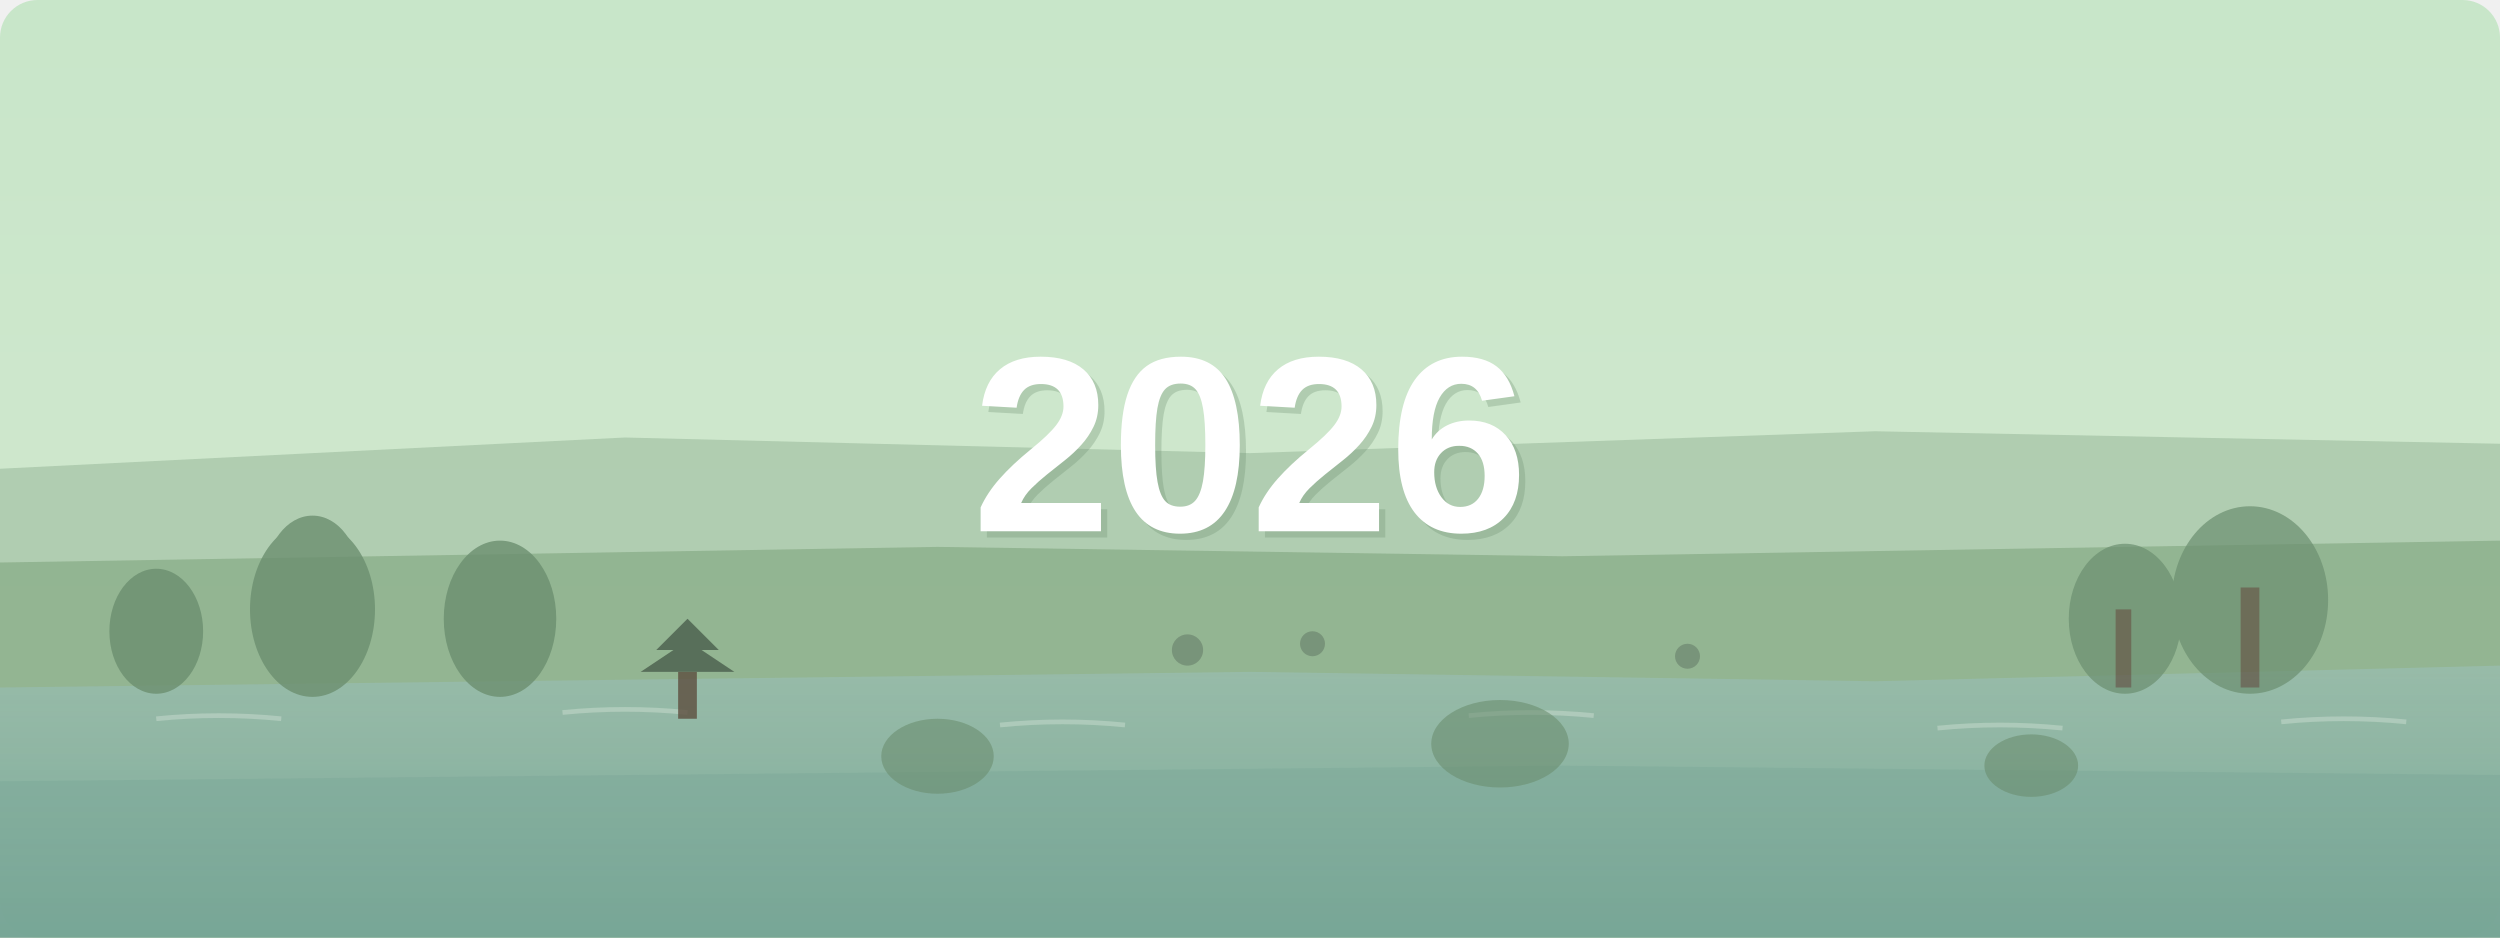
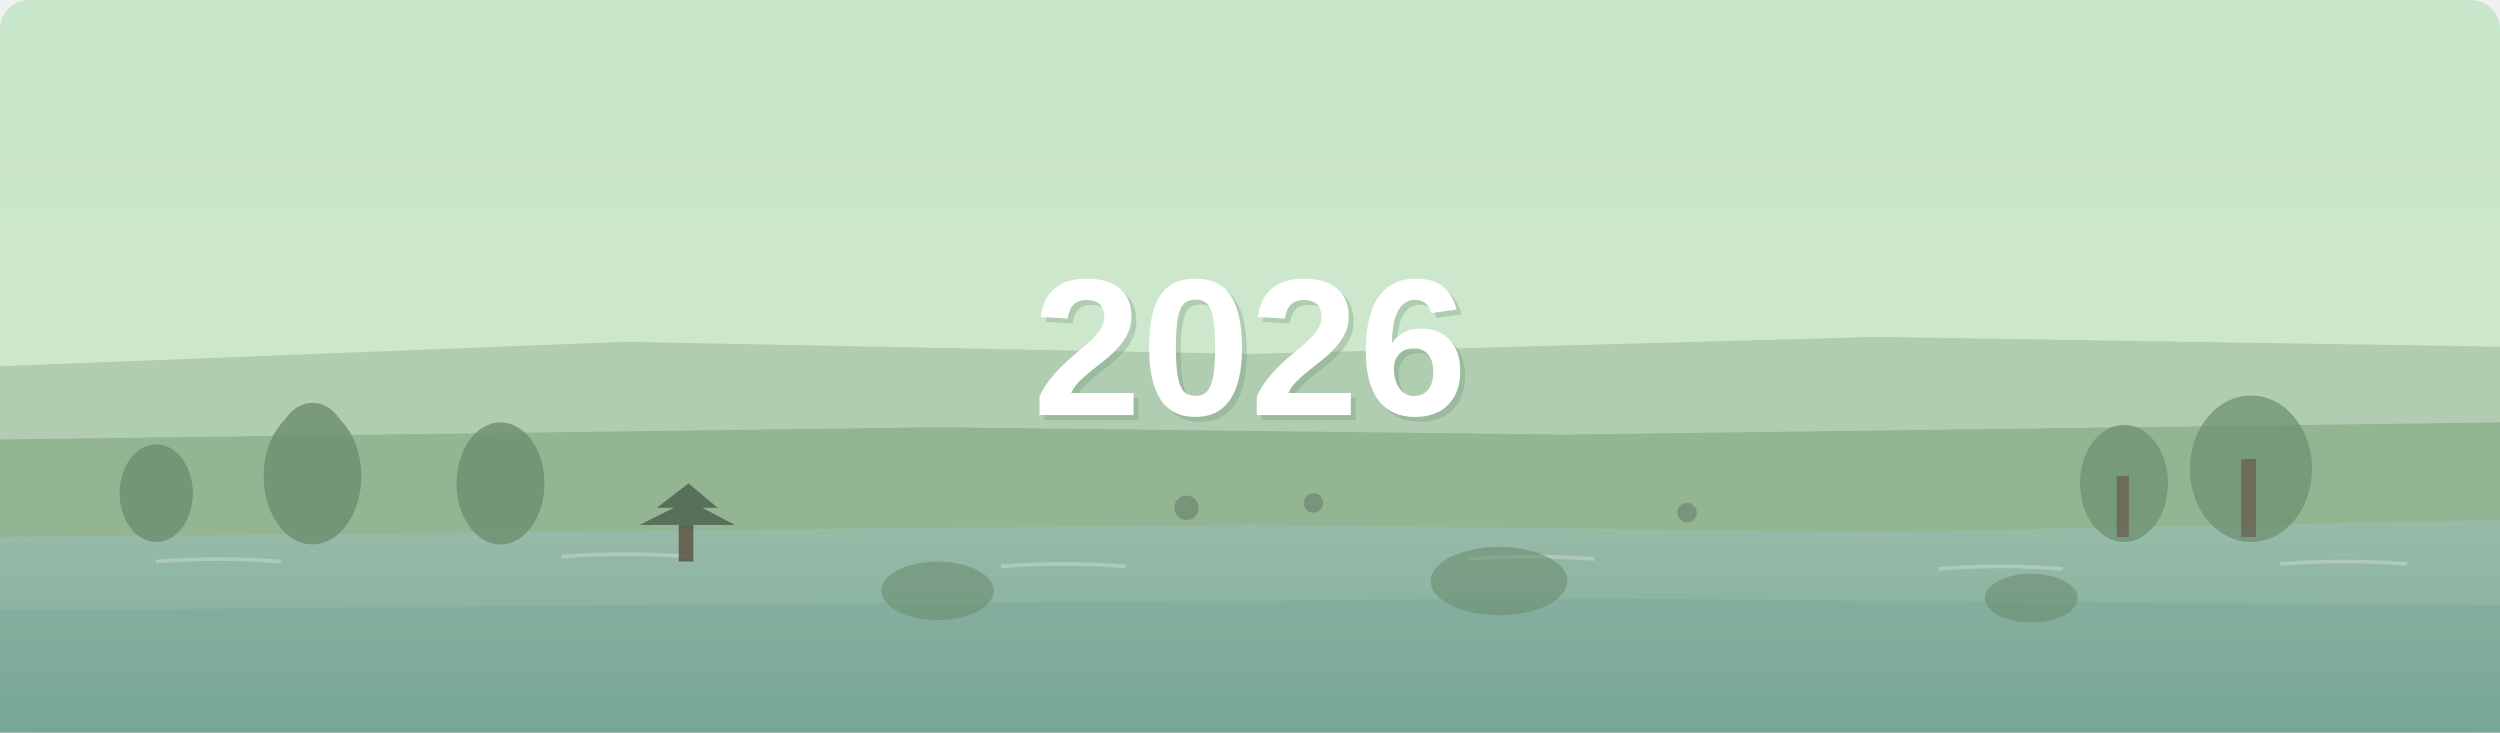
- <svg xmlns="http://www.w3.org/2000/svg" viewBox="0 0 800 300">
+ <svg xmlns="http://www.w3.org/2000/svg" viewBox="0 0 1024 300">
  <defs>
    <linearGradient id="sky-2026" x1="0%" y1="0%" x2="0%" y2="100%">
      <stop offset="0%" style="stop-color:#C8E6C9;stop-opacity:1" />
      <stop offset="100%" style="stop-color:#D4E8D0;stop-opacity:1" />
    </linearGradient>
    <linearGradient id="water-2026" x1="0%" y1="0%" x2="0%" y2="100%">
      <stop offset="0%" style="stop-color:#9BBFB7;stop-opacity:0.6" />
      <stop offset="100%" style="stop-color:#6FA396;stop-opacity:0.8" />
    </linearGradient>
  </defs>
-   <rect width="800" height="300" fill="url(#sky-2026)" rx="12" />
-   <path d="M 0 150 L 200 140 L 400 145 L 600 138 L 800 142 L 800 300 L 0 300 Z" fill="#82A686" opacity="0.4" />
-   <path d="M 0 180 L 300 175 L 500 178 L 800 173 L 800 300 L 0 300 Z" fill="#7FA57D" opacity="0.6" />
-   <path d="M 0 220 L 400 215 L 600 218 L 800 213 L 800 300 L 0 300 Z" fill="url(#water-2026)" />
-   <path d="M 0 250 L 500 245 L 800 248 L 800 300 L 0 300 Z" fill="#78A596" opacity="0.4" />
+   <rect width="1024" height="300" fill="url(#sky-2026)" rx="12" />
+   <path d="M 0 150 L 256 140 L 512 145 L 768 138 L 1024 142 L 1024 300 L 0 300 Z" fill="#82A686" opacity="0.4" />
+   <path d="M 0 180 L 384 175 L 640 178 L 1024 173 L 1024 300 L 0 300 Z" fill="#7FA57D" opacity="0.6" />
+   <path d="M 0 220 L 512 215 L 768 218 L 1024 213 L 1024 300 L 0 300 Z" fill="url(#water-2026)" />
+   <path d="M 0 250 L 640 245 L 1024 248 L 1024 300 L 0 300 Z" fill="#78A596" opacity="0.4" />
  <g opacity="0.3" stroke="#EDF5EA" stroke-width="1.5" fill="none">
-     <path d="M 50 230 Q 70 228 90 230" />
-     <path d="M 180 228 Q 200 226 220 228" />
-     <path d="M 320 232 Q 340 230 360 232" />
-     <path d="M 470 229 Q 490 227 510 229" />
-     <path d="M 620 233 Q 640 231 660 233" />
-     <path d="M 730 231 Q 750 229 770 231" />
+     <path d="M 64 230 Q 90 228 115 230" />
+     <path d="M 230 228 Q 256 226 282 228" />
+     <path d="M 410 232 Q 435 230 461 232" />
+     <path d="M 602 229 Q 627 227 653 229" />
+     <path d="M 794 233 Q 819 231 845 233" />
+     <path d="M 934 231 Q 960 229 986 231" />
  </g>
  <g opacity="0.6">
-     <ellipse cx="300" cy="242" rx="18" ry="12" fill="#6B8E6F" />
-     <ellipse cx="480" cy="238" rx="22" ry="14" fill="#6B8E6F" />
-     <ellipse cx="650" cy="245" rx="15" ry="10" fill="#6B8E6F" />
+     <ellipse cx="384" cy="242" rx="23" ry="12" fill="#6B8E6F" />
+     <ellipse cx="614" cy="238" rx="28" ry="14" fill="#6B8E6F" />
+     <ellipse cx="832" cy="245" rx="19" ry="10" fill="#6B8E6F" />
  </g>
  <g opacity="0.8">
-     <rect x="97" y="185" width="6" height="35" fill="#5D4E3F" />
-     <ellipse cx="100" cy="195" rx="20" ry="28" fill="#6B8E6F" />
-     <ellipse cx="100" cy="185" rx="15" ry="20" fill="#6B8E6F" />
-     <rect x="157" y="190" width="6" height="30" fill="#5D4E3F" />
-     <ellipse cx="160" cy="198" rx="18" ry="25" fill="#6B8E6F" />
-     <rect x="47" y="195" width="5" height="25" fill="#5D4E3F" />
-     <ellipse cx="50" cy="202" rx="15" ry="20" fill="#6B8E6F" />
-     <polygon points="220,205 205,215 235,215" fill="#4A5E4C" />
-     <polygon points="220,198 210,208 230,208" fill="#4A5E4C" />
-     <rect x="217" y="215" width="6" height="15" fill="#5D4E3F" />
+     <rect x="124" y="185" width="6" height="35" fill="#5D4E3F" />
+     <ellipse cx="128" cy="195" rx="20" ry="28" fill="#6B8E6F" />
+     <ellipse cx="128" cy="185" rx="15" ry="20" fill="#6B8E6F" />
+     <rect x="201" y="190" width="6" height="30" fill="#5D4E3F" />
+     <ellipse cx="205" cy="198" rx="18" ry="25" fill="#6B8E6F" />
+     <rect x="60" y="195" width="5" height="25" fill="#5D4E3F" />
+     <ellipse cx="64" cy="202" rx="15" ry="20" fill="#6B8E6F" />
+     <polygon points="282,205 262,215 301,215" fill="#4A5E4C" />
+     <polygon points="282,198 269,208 294,208" fill="#4A5E4C" />
+     <rect x="278" y="215" width="6" height="15" fill="#5D4E3F" />
  </g>
  <g opacity="0.7">
-     <ellipse cx="720" cy="192" rx="25" ry="30" fill="#6B8E6F" />
-     <rect x="717" y="188" width="6" height="32" fill="#5D4E3F" />
-     <ellipse cx="680" cy="198" rx="18" ry="24" fill="#6B8E6F" />
-     <rect x="677" y="195" width="5" height="25" fill="#5D4E3F" />
+     <ellipse cx="922" cy="192" rx="25" ry="30" fill="#6B8E6F" />
+     <rect x="918" y="188" width="6" height="32" fill="#5D4E3F" />
+     <ellipse cx="870" cy="198" rx="18" ry="24" fill="#6B8E6F" />
+     <rect x="867" y="195" width="5" height="25" fill="#5D4E3F" />
  </g>
  <g opacity="0.5">
-     <circle cx="380" cy="208" r="5" fill="#5E7361" />
-     <circle cx="540" cy="210" r="4" fill="#5E7361" />
-     <circle cx="420" cy="206" r="4" fill="#5E7361" />
+     <circle cx="486" cy="208" r="5" fill="#5E7361" />
+     <circle cx="691" cy="210" r="4" fill="#5E7361" />
+     <circle cx="538" cy="206" r="4" fill="#5E7361" />
  </g>
-   <text x="402" y="172" font-family="Arial, sans-serif" font-size="80" font-weight="bold" fill="#6B8E6F" text-anchor="middle" opacity="0.3">2026</text>
-   <text x="400" y="170" font-family="Arial, sans-serif" font-size="80" font-weight="bold" fill="white" text-anchor="middle">2026</text>
+   <text x="514" y="172" font-family="Arial, sans-serif" font-size="80" font-weight="bold" fill="#6B8E6F" text-anchor="middle" opacity="0.3">2026</text>
+   <text x="512" y="170" font-family="Arial, sans-serif" font-size="80" font-weight="bold" fill="white" text-anchor="middle">2026</text>
</svg>
